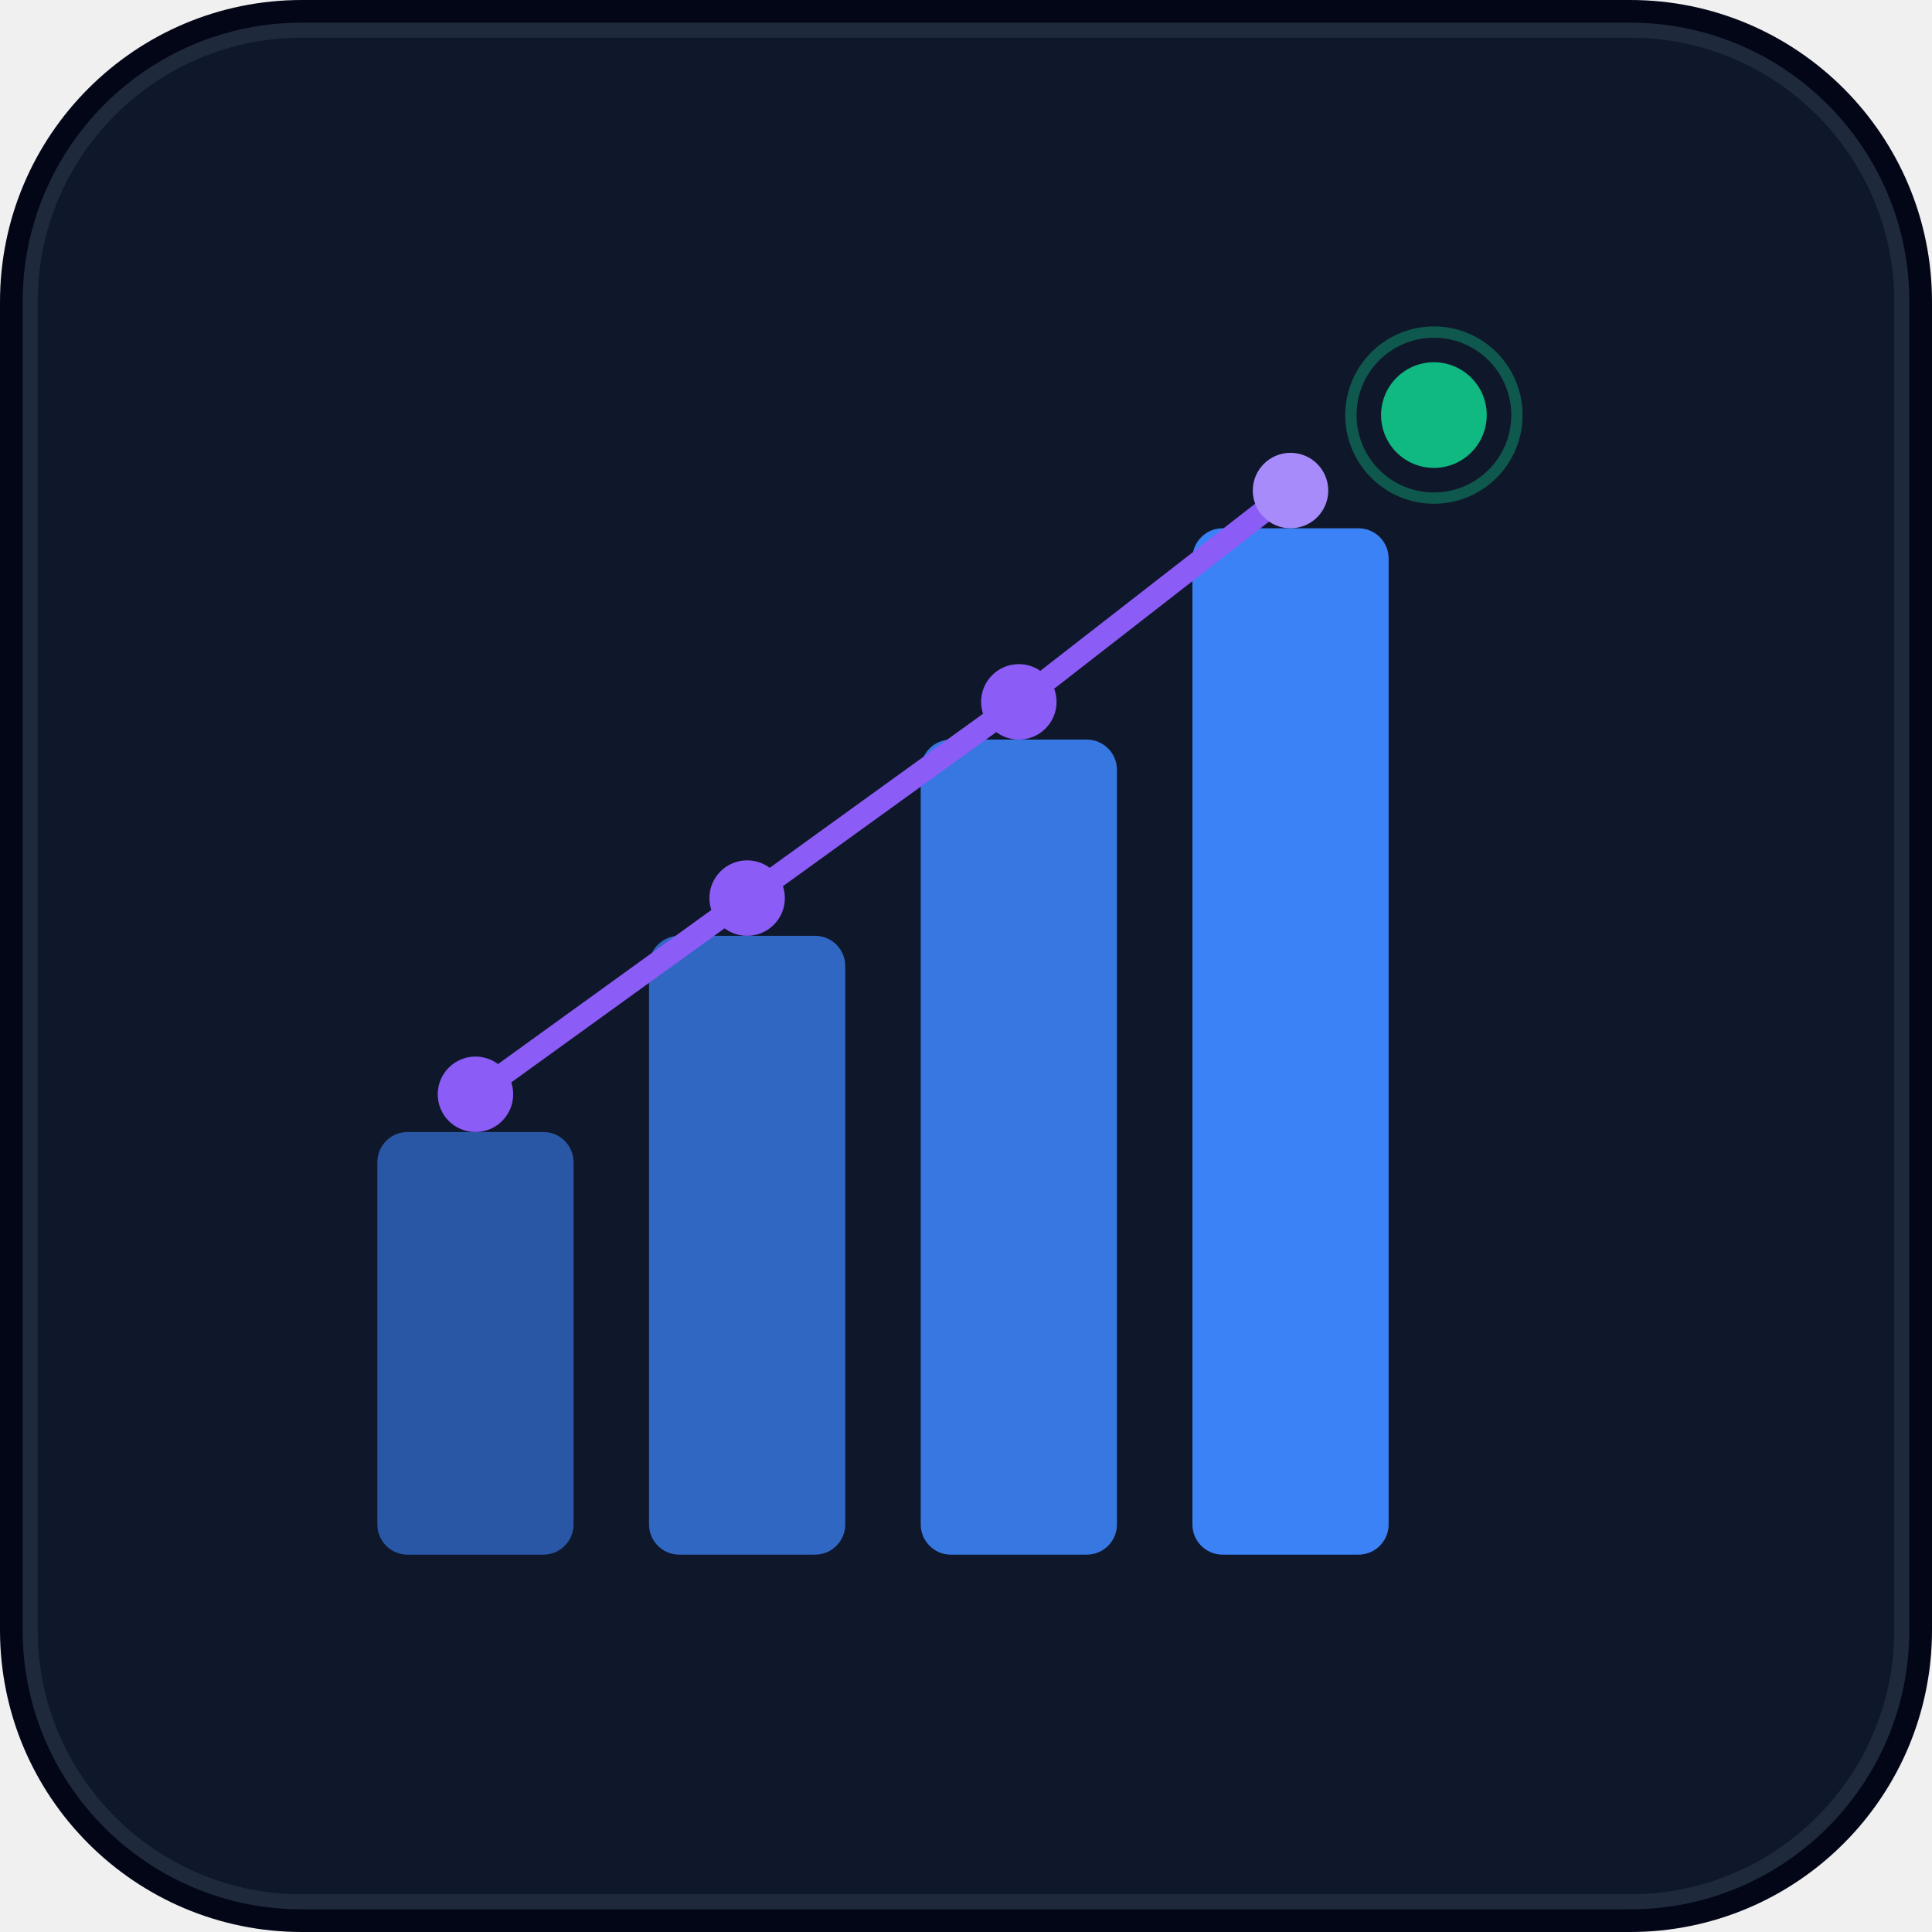
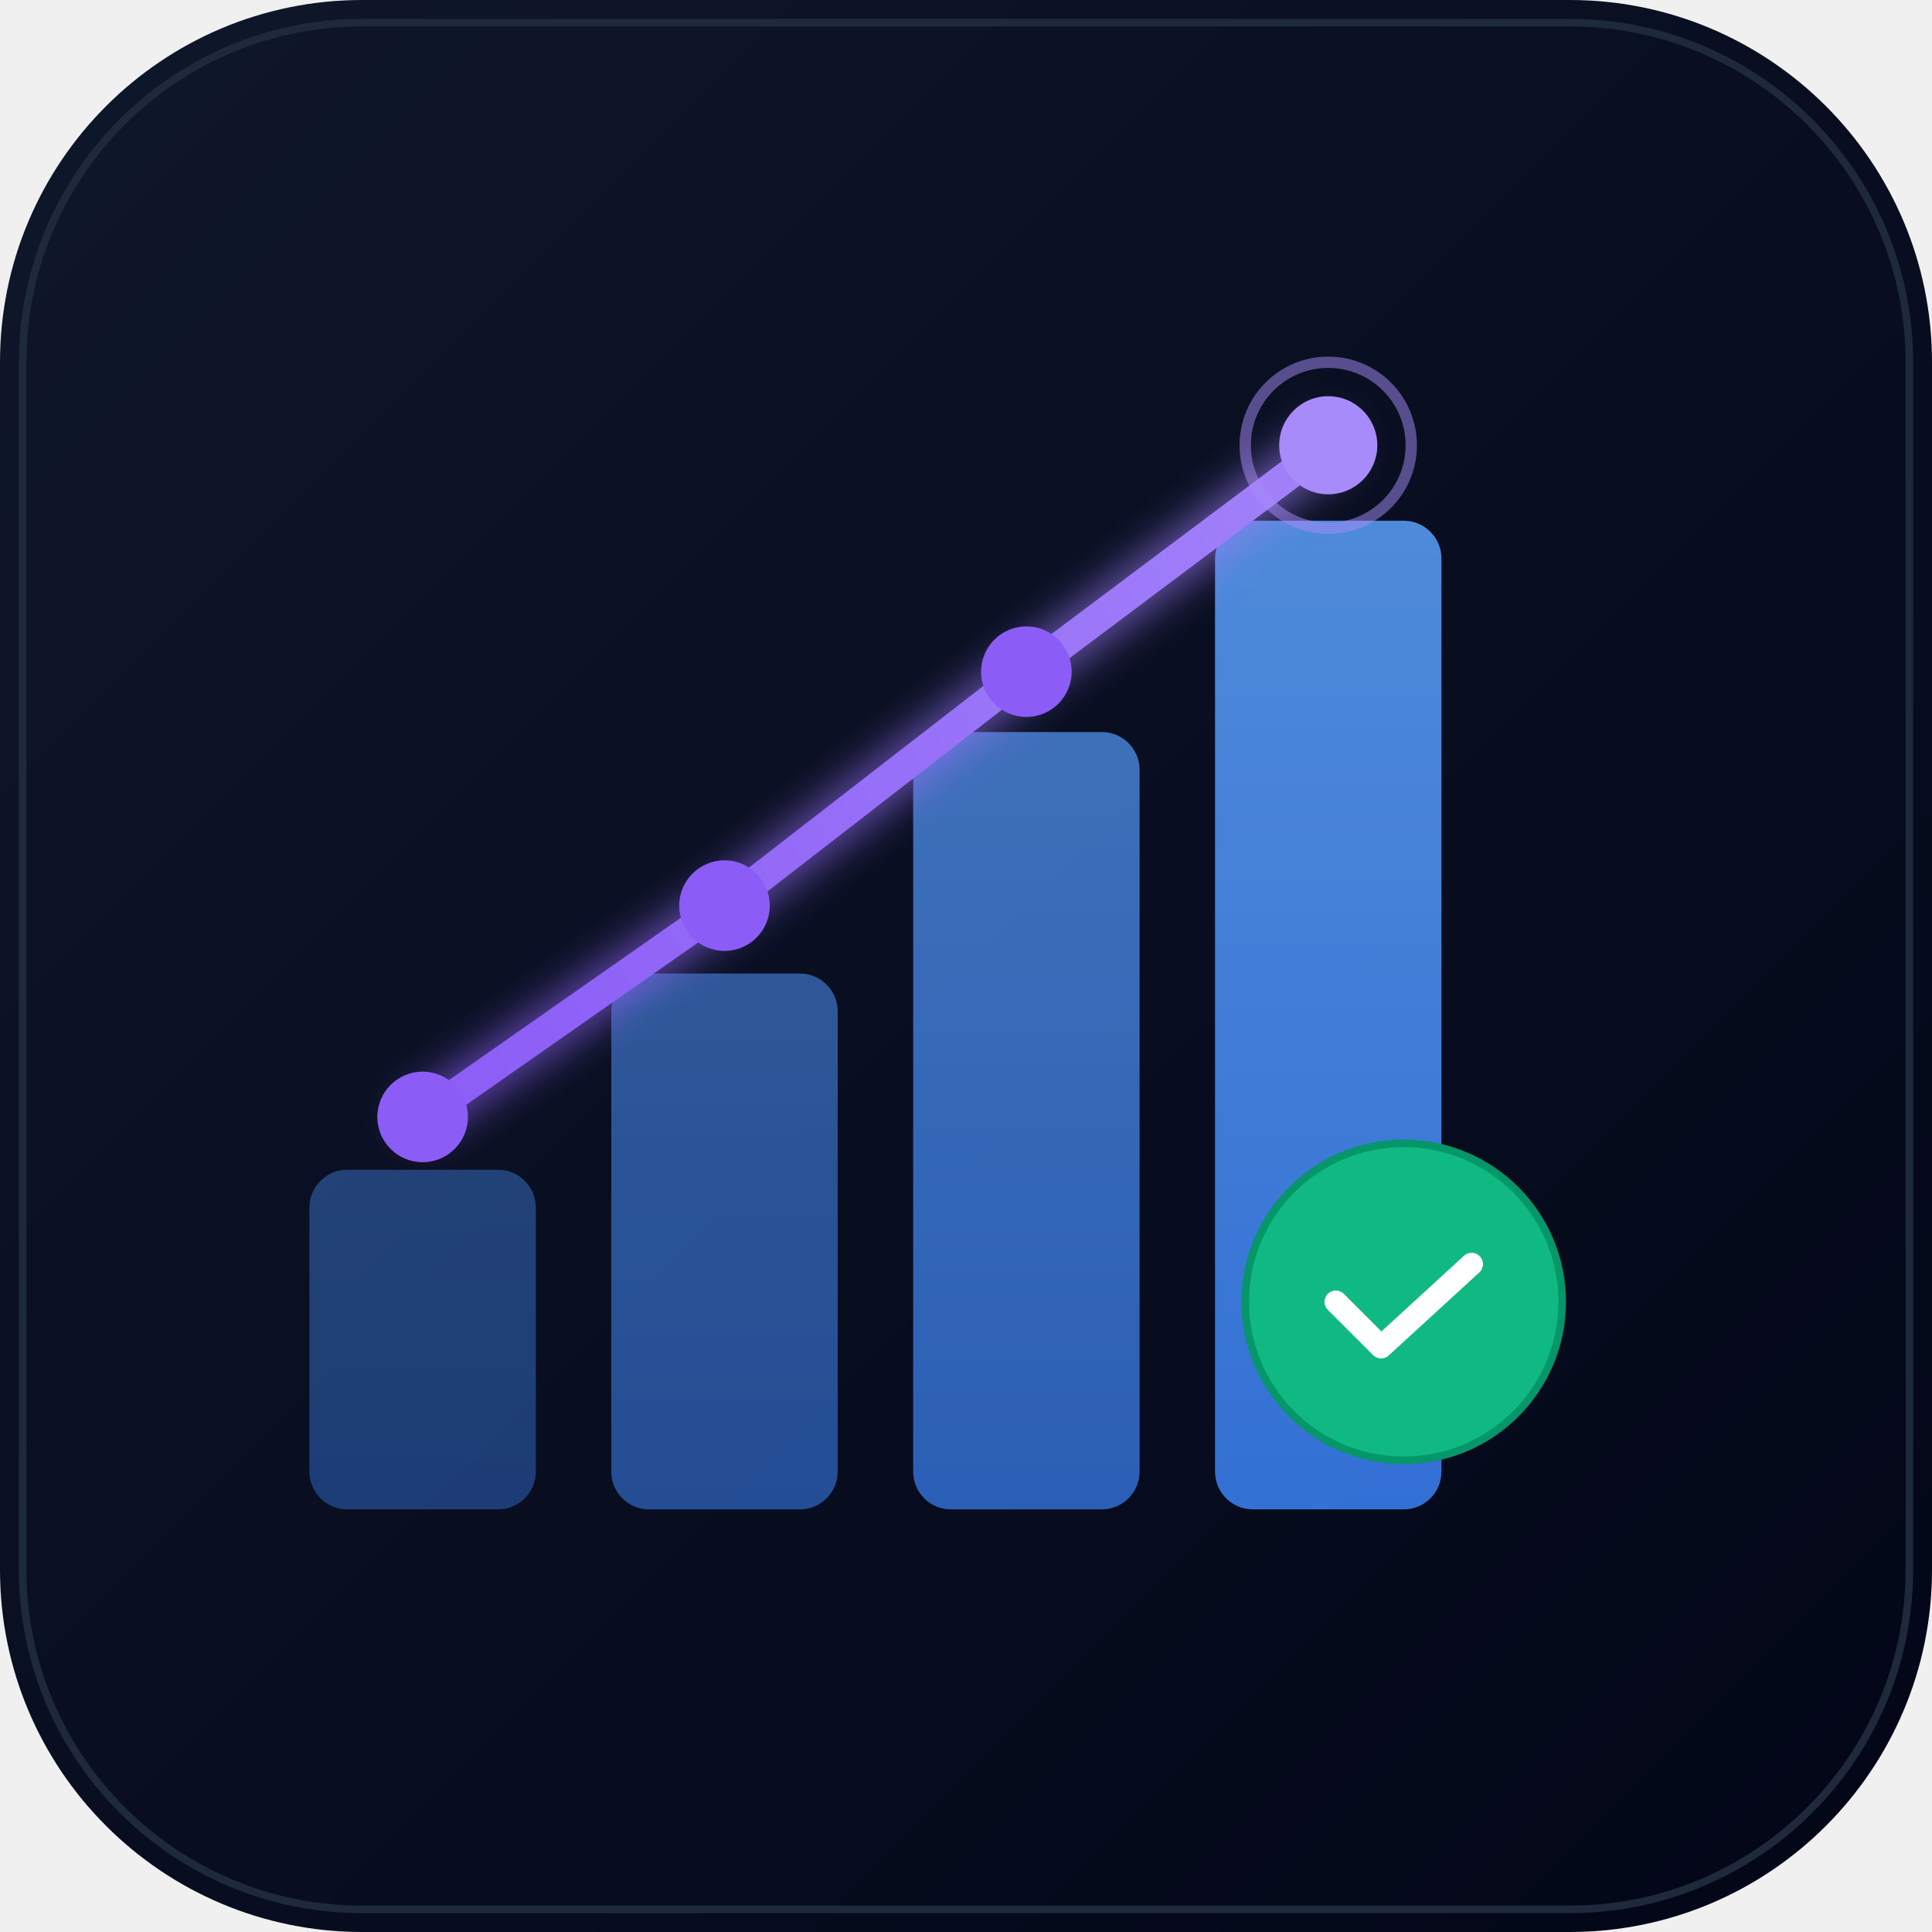
<svg xmlns="http://www.w3.org/2000/svg" width="512" height="512" viewBox="0 0 512 512" fill="none">
-   <rect width="512" height="512" rx="80" fill="#020617" />
-   <rect x="8" y="8" width="496" height="496" rx="72" fill="#0F172A" stroke="#1E293B" stroke-width="4" />
-   <rect x="100" y="300" width="52" height="112" rx="8" fill="#3B82F6" opacity="0.6" />
-   <rect x="172" y="248" width="52" height="164" rx="8" fill="#3B82F6" opacity="0.75" />
-   <rect x="244" y="196" width="52" height="216" rx="8" fill="#3B82F6" opacity="0.9" />
-   <rect x="316" y="140" width="52" height="272" rx="8" fill="#3B82F6" />
-   <path d="M126 290 L198 238 L270 186 L342 130" stroke="#8B5CF6" stroke-width="6" stroke-linecap="round" stroke-linejoin="round" fill="none" />
-   <circle cx="126" cy="290" r="10" fill="#8B5CF6" />
-   <circle cx="198" cy="238" r="10" fill="#8B5CF6" />
-   <circle cx="270" cy="186" r="10" fill="#8B5CF6" />
-   <circle cx="342" cy="130" r="10" fill="#A78BFA" />
-   <circle cx="380" cy="110" r="14" fill="#10B981" />
-   <circle cx="380" cy="110" r="22" fill="none" stroke="#10B981" stroke-width="3" opacity="0.4" />
+   <defs>
+     <linearGradient id="bgGrad" x1="0" y1="0" x2="512" y2="512" gradientUnits="userSpaceOnUse">
+       <stop offset="0%" stop-color="#0F172A" />
+       <stop offset="100%" stop-color="#020617" />
+     </linearGradient>
+     <linearGradient id="barGrad" x1="0" y1="400" x2="0" y2="100" gradientUnits="userSpaceOnUse">
+       <stop offset="0%" stop-color="#3B82F6" />
+       <stop offset="100%" stop-color="#60A5FA" />
+     </linearGradient>
+     <linearGradient id="lineGrad" x1="90" y1="256" x2="420" y2="90" gradientUnits="userSpaceOnUse">
+       <stop offset="0%" stop-color="#8B5CF6" />
+       <stop offset="100%" stop-color="#A78BFA" />
+     </linearGradient>
+     <filter id="glow" x="-20%" y="-20%" width="140%" height="140%">
+       <feGaussianBlur stdDeviation="6" result="blur" />
+       <feComposite in="SourceGraphic" in2="blur" operator="over" />
+     </filter>
+   </defs>
+   <rect width="512" height="512" rx="96" fill="url(#bgGrad)" />
+   <rect x="6" y="6" width="500" height="500" rx="90" fill="none" stroke="#1E293B" stroke-width="2" />
+   <rect x="82" y="310" width="60" height="90" rx="10" fill="url(#barGrad)" opacity="0.4" />
+   <rect x="162" y="258" width="60" height="142" rx="10" fill="url(#barGrad)" opacity="0.55" />
+   <rect x="242" y="194" width="60" height="206" rx="10" fill="url(#barGrad)" opacity="0.7" />
+   <rect x="322" y="138" width="60" height="262" rx="10" fill="url(#barGrad)" opacity="0.85" />
+   <path d="M112 296 L192 240 L272 178 L352 118" stroke="url(#lineGrad)" stroke-width="8" stroke-linecap="round" stroke-linejoin="round" fill="none" filter="url(#glow)" />
+   <circle cx="112" cy="296" r="12" fill="#8B5CF6" />
+   <circle cx="192" cy="240" r="12" fill="#8B5CF6" />
+   <circle cx="272" cy="178" r="12" fill="#8B5CF6" />
+   <circle cx="352" cy="118" r="13" fill="#A78BFA" />
+   <circle cx="352" cy="118" r="22" fill="none" stroke="#A78BFA" stroke-width="3" opacity="0.5">
+     <animate attributeName="r" values="22;38;22" dur="2s" repeatCount="indefinite" />
+     <animate attributeName="opacity" values="0.5;0;0.5" dur="2s" repeatCount="indefinite" />
+   </circle>
+   <g transform="translate(372, 345)">
+     <circle cx="0" cy="0" r="42" fill="#10B981" />
+     <circle cx="0" cy="0" r="42" fill="none" stroke="#059669" stroke-width="2" />
+     <path d="M-18 0 L-6 12 L18 -10" stroke="white" stroke-width="6" stroke-linecap="round" stroke-linejoin="round" fill="none" />
+   </g>
</svg>
